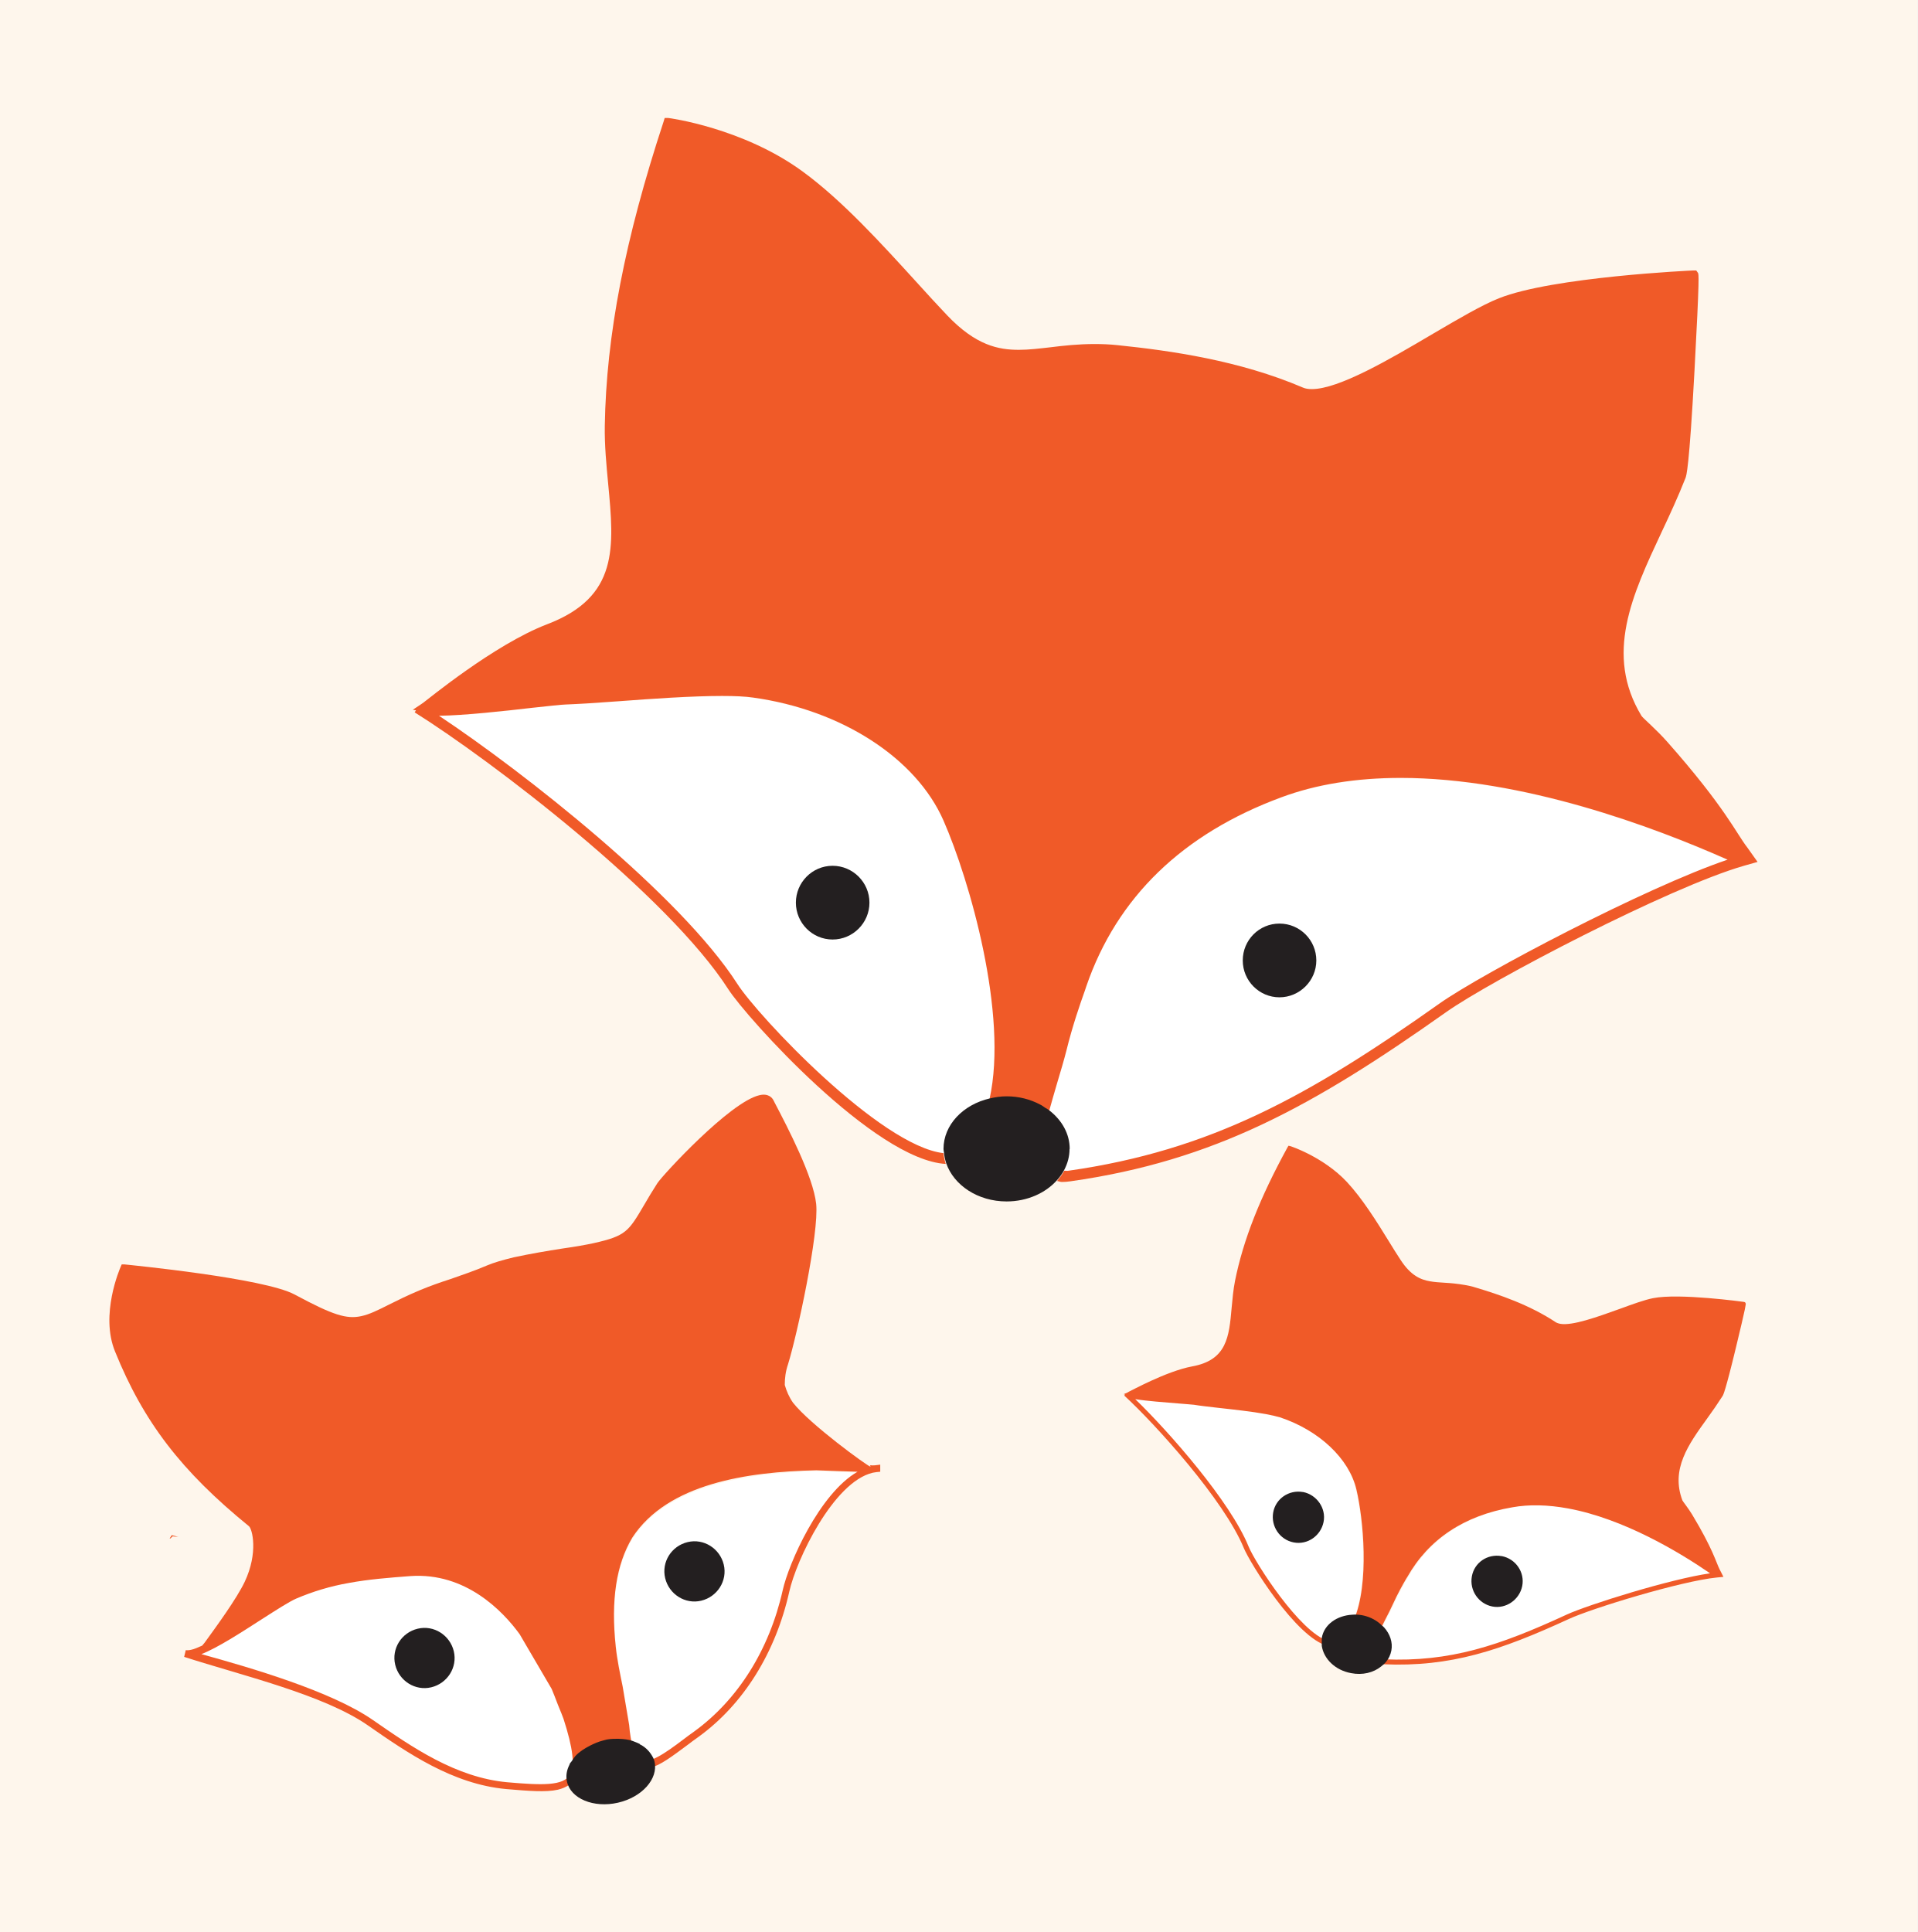
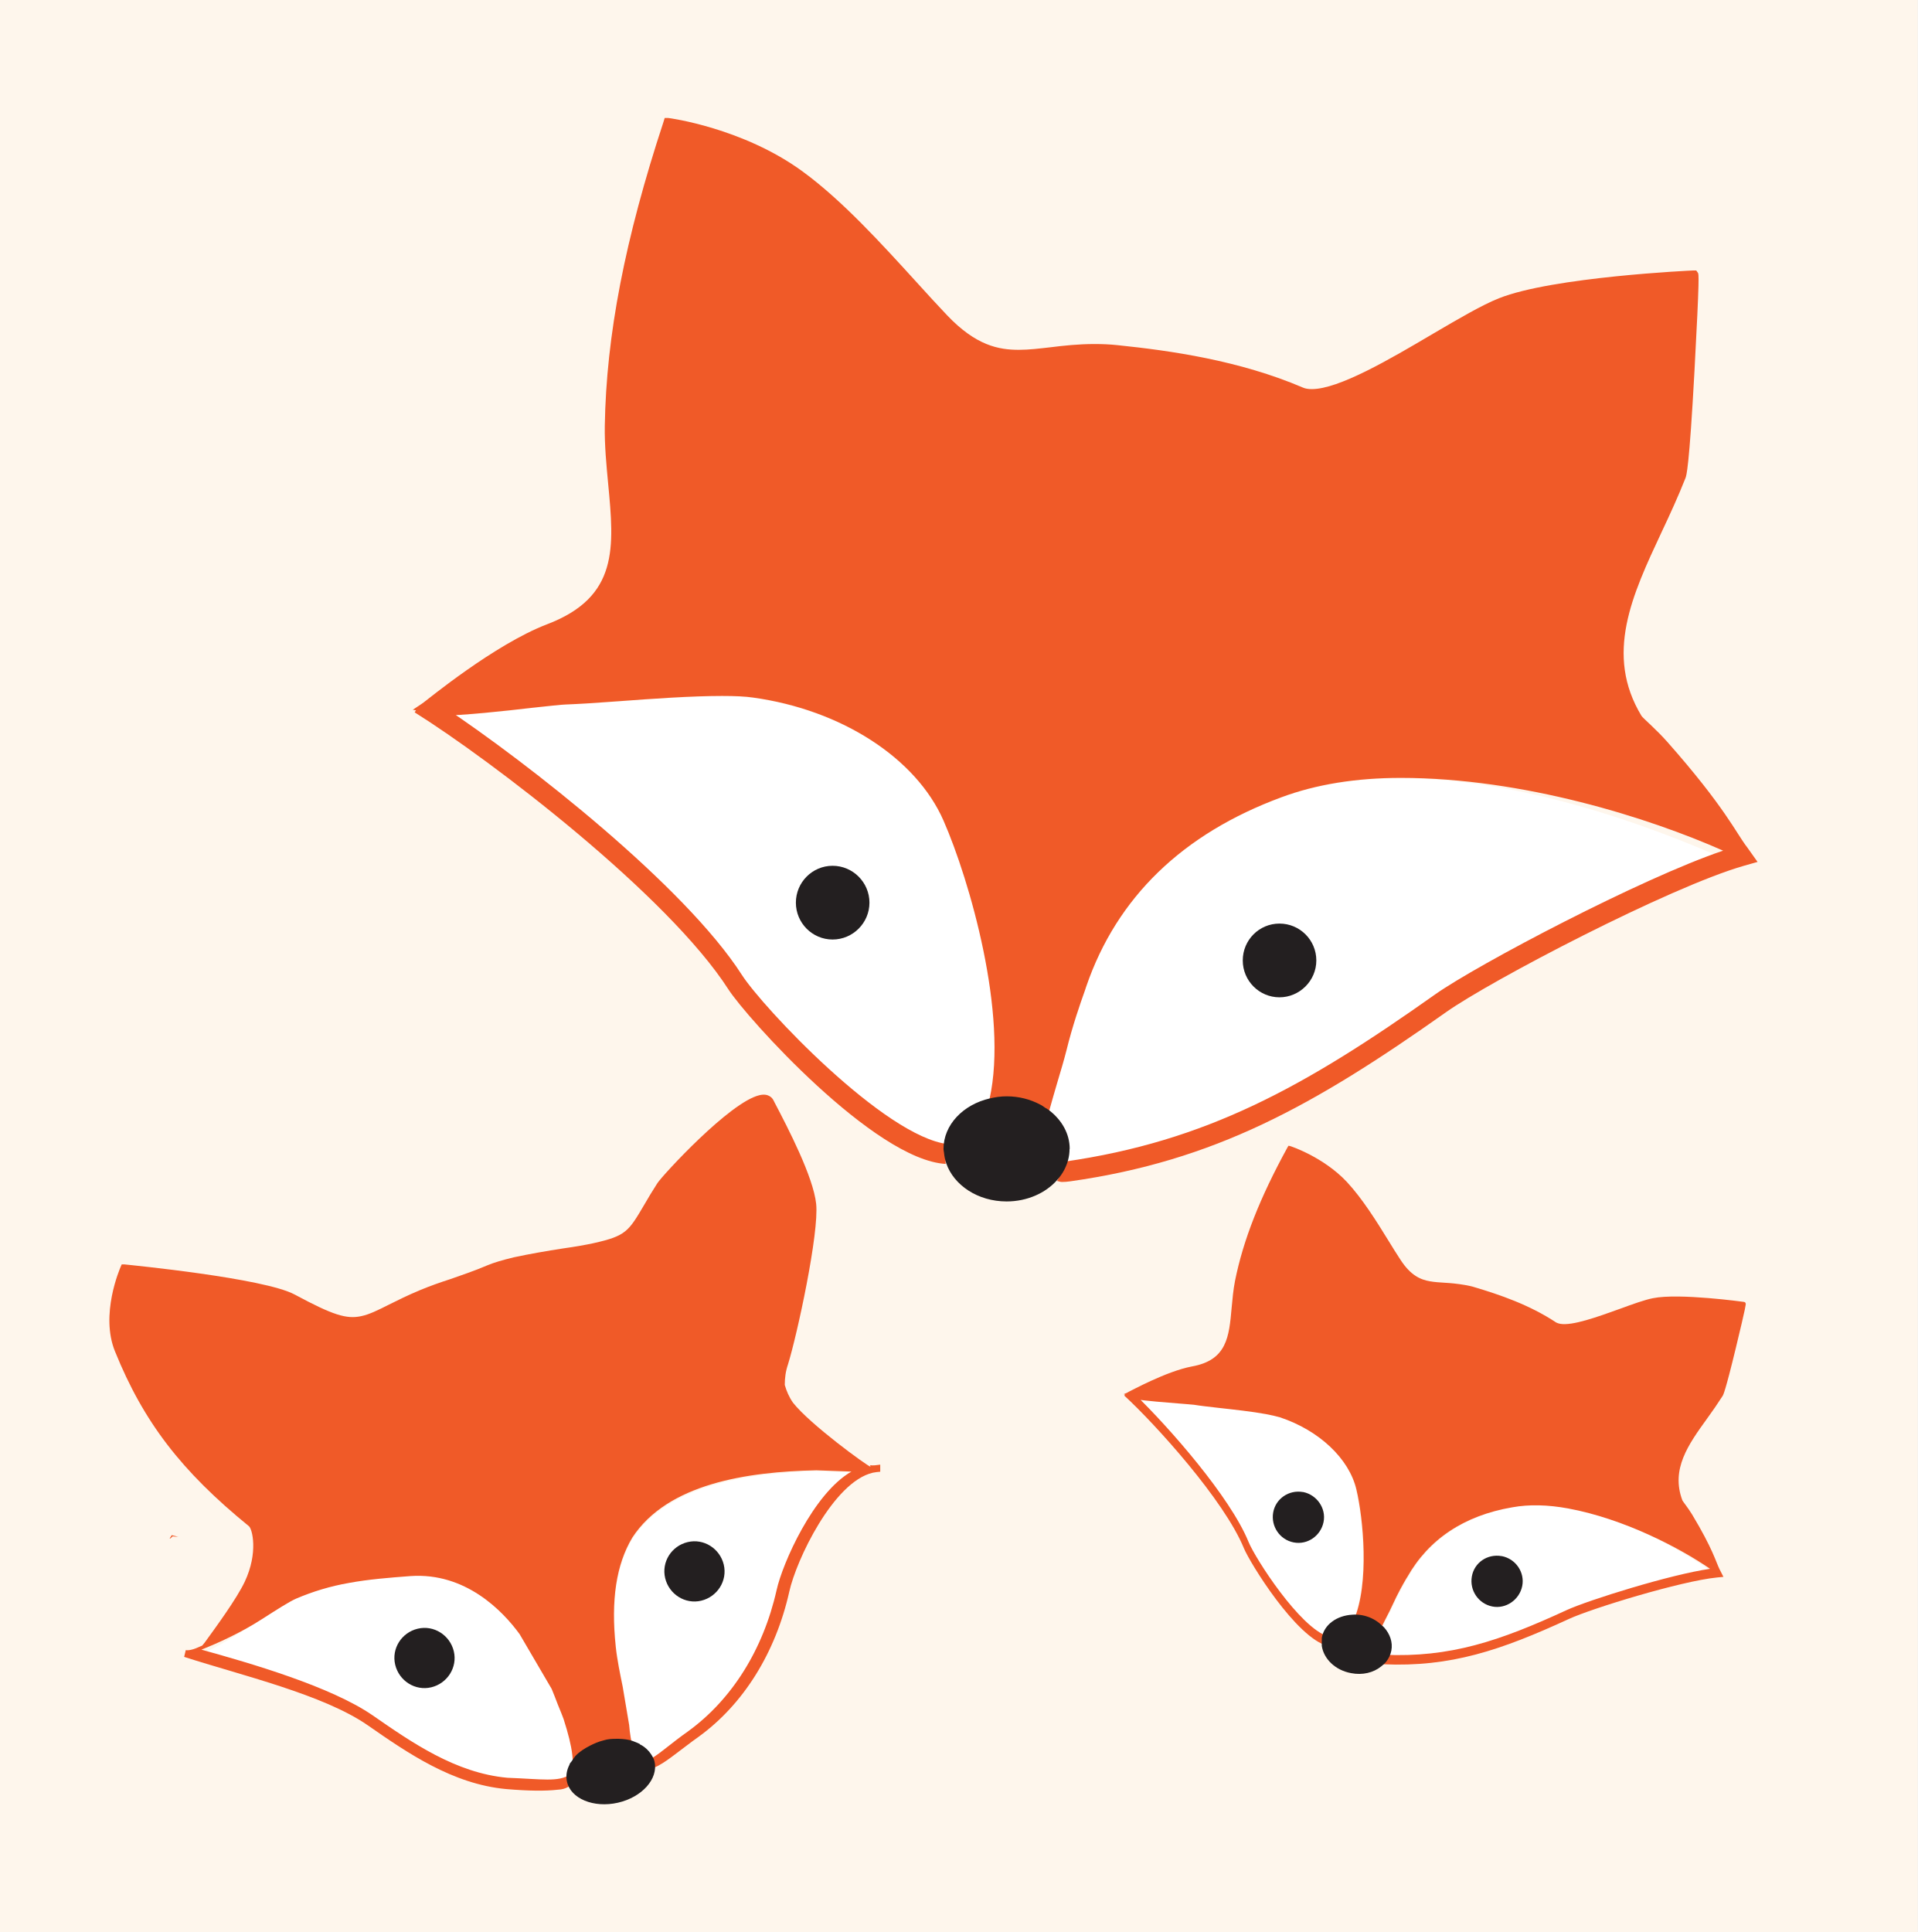
<svg xmlns="http://www.w3.org/2000/svg" id="a" width="119.12" height="120.01" viewBox="0 0 119.12 120.01">
  <rect width="119.12" height="120.01" style="fill:#fef6ec;" />
  <path d="M10.73,95.43c.11.03.24.02.35.04-.15-.04-.26-.08-.41-.11-.17.24-.18.31.06.07Z" style="fill:#f05a28;" />
  <path d="M49.05,83.78c-4.29.11-9.24.85-11.43,4.18-1.01,1.65-1.34,3.88-1.03,6.78.1.79.27,1.65.43,2.48l.4,2.37c.1,1.2.33,1.91.66,2.17.48.35,1.45-.34,2.65-1.22.23-.17.47-.36.72-.53,2.71-1.97,4.65-5.07,5.49-8.76.37-1.68,2.29-6.02,4.65-7.37-.39-.01-.79-.03-1.2-.04-.46-.02-.9-.03-1.36-.05h.02,0Z" style="fill:none;" />
  <path d="M40.76,100.55c.23-.17.47-.36.72-.53,2.71-1.97,4.65-5.07,5.49-8.76.37-1.68,2.29-6.02,4.65-7.37-.39-.01-.79-.03-1.2-.04-.46-.02-.9-.03-1.36-.05-4.29.11-9.24.85-11.43,4.18-1.01,1.65-1.34,3.88-1.03,6.78.1.79.27,1.65.43,2.48l.4,2.37c.1,1.15.31,1.86.64,2.14.02.01.05.03.07.04.49.29,1.45-.37,2.6-1.23h.02Z" style="fill:none;" />
  <path d="M40.76,100.55c.23-.17.47-.36.72-.53,2.71-1.97,4.65-5.07,5.49-8.76.37-1.68,2.29-6.02,4.65-7.37-.39-.01-.79-.03-1.2-.04-.46-.02-.9-.03-1.36-.05-4.29.11-9.24.85-11.43,4.18-1.01,1.65-1.34,3.88-1.03,6.78.1.79.27,1.65.43,2.48l.4,2.37c.1,1.15.31,1.86.64,2.14.02.01.05.03.07.04.49.29,1.45-.37,2.6-1.23h.02Z" style="fill:none;" />
  <path d="M36.75,101.44s.09-.01.14,0h-.14Z" style="fill:none;" />
  <path d="M35.24,101.81c.24-.12.49-.23.76-.3-.29.07-.55.16-.76.3Z" style="fill:none;" />
  <path d="M38.08,101.74c-.12-.06-.27-.12-.41-.17h0c.15.04.28.11.41.17Z" style="fill:none;" />
  <path d="M34.25,102.64l-.15.21s.09-.14.15-.21h0Z" style="fill:none;" />
  <path d="M34.43,102.38l-.19.26h0c.07-.09.1-.19.19-.26Z" style="fill:#f05a28;" />
  <path d="M32.97,98.3c-.14-.36-.3-.75-.39-.99l-1.99-3.4c-1.06-1.46-3.37-3.84-6.77-3.61-1.33.09-2.62.2-3.85.43-1.14.2-2.23.53-3.26.97-.43.18-1.26.72-2.15,1.29-1.3.84-2.74,1.75-3.74,2.16,3.03.82,8.07,2.29,10.65,4.09,2.41,1.68,5.14,3.58,8.36,3.87,2.18.2,3.49.24,3.89-.48.32-.56.19-1.66-.4-3.46-.03-.09-.19-.5-.35-.88v.02h0Z" style="fill:none;" />
  <path d="M42.44,108.14c.23-.17.47-.36.72-.53,2.71-1.97,4.65-5.07,5.49-8.76.37-1.68,2.29-6.02,4.65-7.37-.39-.01-.79-.03-1.2-.04-.46-.02-.9-.03-1.36-.05-4.29.11-9.24.85-11.43,4.18-1.01,1.65-1.34,3.88-1.03,6.78.1.79.27,1.65.43,2.48l.4,2.37c.1,1.15.31,1.86.64,2.14-.12-.06-.27-.12-.41-.17.14.25.3.4.5.47.1.03.19.04.3.04-.11-.1-.18-.21-.32-.31.49.29,1.45-.37,2.6-1.23h.02Z" style="fill:#fff;" />
  <path d="M34.65,105.89c-.14-.36-.3-.75-.39-.99l-1.99-3.4c-1.06-1.46-3.37-3.84-6.77-3.61-1.33.09-2.62.2-3.85.43-1.14.2-2.23.53-3.26.97-.43.18-1.26.72-2.15,1.29-1.3.84-2.74,1.75-3.74,2.16,3.03.82,8.07,2.29,10.65,4.09,2.41,1.68,5.14,3.58,8.36,3.87,2.18.2,3.49.24,3.89-.48.32-.56.19-1.66-.4-3.46-.03-.09-.19-.5-.35-.88v.02h0Z" style="fill:#fff;" />
-   <path d="M54.06,91.1c-.2-.05-3.74-2.62-4.8-3.97-.25-.36-.4-.72-.51-1.1,0-.42.05-.84.2-1.28.57-1.83,1.94-8.17,1.75-9.97-.18-1.68-1.74-4.69-2.59-6.31l-.06-.12c-.08-.16-.32-.45-.87-.32-1.84.42-6.01,4.96-6.34,5.46-.33.51-.59.95-.81,1.33-.99,1.68-1.14,1.95-3.15,2.4-.46.1-1.12.22-1.91.33-.97.15-2.08.34-3.05.55-.7.17-1.25.33-1.65.5-.84.36-1.58.6-2.28.85-.65.21-1.25.42-1.9.69-.79.33-1.43.65-1.93.9-.71.36-1.23.61-1.7.71-.93.21-1.78-.06-4.16-1.34-1.9-1.02-10.21-1.83-10.58-1.87h-.16l-.06.14c-.05.12-1.3,2.98-.35,5.28,1.77,4.37,4.11,7.42,8.31,10.84.21.16.6,1.64-.26,3.46-.5,1.05-1.75,2.76-2.49,3.78-.05.07-.1.11-.15.18-.25.11-.49.22-.69.26-.18.04-.28.03-.33.02l-.1.42c3.52,1.14,8.67,2.34,11.42,4.26,2.46,1.71,5.25,3.64,8.57,3.95,1.41.12,2.48.21,3.23.04h0c.52-.13.87-.36,1.09-.73v-.02l.15-.21.19-.26c.21-.23.5-.41.81-.57.24-.12.49-.23.76-.3.26-.06.51-.06.74-.09.05,0,.09-.01.14,0,.27.01.54.04.77.12h0c.15.04.28.11.41.17-.32-.26-.54-.97-.64-2.14l-.4-2.37c-.17-.83-.35-1.7-.43-2.48-.31-2.9.03-5.11,1.03-6.78,2.19-3.35,7.12-4.09,11.43-4.18.46.02.92.03,1.36.05.41.01.81.03,1.2.04-2.36,1.35-4.28,5.69-4.65,7.37-.83,3.69-2.78,6.79-5.49,8.76-.25.17-.49.36-.72.53-1.15.87-2.11,1.52-2.6,1.23.22.13.4.3.53.5h.05c.63-.15,1.39-.73,2.28-1.39.23-.17.47-.36.72-.53,2.8-2.03,4.79-5.23,5.64-9.02.43-1.96,2.74-6.82,5.19-7.39.15-.03.31-.05.46-.06v-.44c-.23.03-.46.07-.65.03l.04.04v.05h0ZM35.41,110.23c-.4.71-1.71.67-3.89.48-3.21-.29-5.95-2.2-8.36-3.87-2.6-1.8-7.62-3.25-10.65-4.09,1-.39,2.45-1.33,3.74-2.16.89-.57,1.73-1.11,2.15-1.29,1.03-.44,2.12-.77,3.26-.97,1.24-.23,2.54-.33,3.85-.43,3.4-.23,5.71,2.15,6.77,3.61l1.99,3.4c.09.22.25.61.39.99.16.39.32.78.35.88.58,1.8.72,2.9.4,3.46v-.02h0Z" style="fill:#f05a28;" />
+   <path d="M54.06,91.1c-.2-.05-3.74-2.62-4.8-3.97-.25-.36-.4-.72-.51-1.1,0-.42.05-.84.2-1.28.57-1.83,1.94-8.17,1.75-9.97-.18-1.68-1.74-4.69-2.59-6.31l-.06-.12c-.08-.16-.32-.45-.87-.32-1.84.42-6.01,4.96-6.34,5.46-.33.51-.59.95-.81,1.33-.99,1.68-1.14,1.95-3.15,2.4-.46.1-1.12.22-1.91.33-.97.15-2.08.34-3.05.55-.7.17-1.25.33-1.65.5-.84.36-1.58.6-2.28.85-.65.21-1.25.42-1.9.69-.79.33-1.43.65-1.93.9-.71.36-1.23.61-1.7.71-.93.21-1.78-.06-4.16-1.34-1.9-1.02-10.21-1.83-10.58-1.87h-.16l-.06.14c-.05.12-1.3,2.98-.35,5.28,1.77,4.37,4.11,7.42,8.31,10.84.21.16.6,1.64-.26,3.46-.5,1.05-1.75,2.76-2.49,3.78-.05.07-.1.11-.15.18-.25.11-.49.22-.69.26-.18.04-.28.03-.33.02l-.1.42c3.52,1.14,8.67,2.34,11.42,4.26,2.46,1.71,5.25,3.64,8.57,3.95,1.41.12,2.45.13,3.23.04h0c.46-.02.87-.2,1.09-.73v-.02l.15-.21.19-.26c.21-.23.5-.41.81-.57.24-.12.49-.23.76-.3.26-.06.51-.06.74-.09.05,0,.09-.01.14,0,.27.01.54.04.77.12h0c.15.04.28.11.41.17-.32-.26-.54-.97-.64-2.14l-.4-2.37c-.17-.83-.35-1.7-.43-2.48-.31-2.9.03-5.11,1.03-6.78,2.19-3.35,7.12-4.09,11.43-4.18.46.02.92.03,1.36.05.41.01.43.02.82.03-2.36,1.35-4.28,5.69-4.65,7.37-.83,3.69-2.78,6.79-5.49,8.76-.25.17-.49.36-.72.53-1.15.87-1.72,1.46-2.22,1.24.22.13.4.3.53.5l.07.06c.63-.15,1.37-.79,2.26-1.45.23-.17.47-.36.72-.53,2.8-2.03,4.79-5.23,5.64-9.02.43-1.96,2.74-6.82,5.19-7.39.15-.03.31-.05.46-.06v-.44c-.23.03-.46.07-.65.03l.04.04v.05h0ZM35.41,110.23c-.73.48-1.73.28-3.89.2-3.21-.29-5.95-2.2-8.36-3.87-2.6-1.8-7.62-3.25-10.65-4.09,1-.39,2.45-1.05,3.74-1.88.89-.57,1.73-1.11,2.15-1.29,1.03-.44,2.12-.77,3.26-.97,1.24-.23,2.54-.33,3.85-.43,3.4-.23,5.71,2.15,6.77,3.61l1.99,3.4c.09.22.25.61.39.99.16.39.32.78.35.88.58,1.8.72,2.9.4,3.46v-.02h0Z" style="fill:#f05a28;" />
  <path d="M39.74,108.33c-.13-.07-.3-.13-.45-.19h0c-.25-.09-.55-.12-.85-.13h-.15c-.26,0-.54.01-.81.1-.32.08-.58.2-.84.33-.34.18-.65.37-.89.63-.09.1-.13.19-.21.29-.04.08-.12.13-.16.23v.02c-.18.35-.24.7-.16,1.06.23,1.06,1.66,1.65,3.16,1.31,1.5-.34,2.52-1.48,2.28-2.55-.03-.17-.13-.33-.22-.47-.14-.21-.34-.41-.58-.55-.02-.01-.05-.03-.08-.04h-.02v-.02Z" style="fill:#231f20;" />
  <path d="M42.72,95.79c-1.01.24-1.64,1.24-1.4,2.24s1.24,1.64,2.24,1.4,1.64-1.24,1.4-2.24-1.24-1.64-2.24-1.4Z" style="fill:#231f20;" />
  <path d="M25.95,101.17c-1.01.24-1.64,1.24-1.4,2.24s1.24,1.64,2.24,1.4,1.64-1.24,1.4-2.24-1.24-1.64-2.24-1.4Z" style="fill:#231f20;" />
  <path d="M27.27,44.49c5.24,3.49,15,11.15,18.53,16.65,1.31,2.05,9.32,10.56,13.15,10.56h0c.6,0,1.06-.21,1.38-.65,3.36-4.43.22-15.63-1.72-20.06-1.7-3.88-6.34-6.88-11.83-7.64-.47-.07-1.12-.1-1.93-.1-1.89,0-4.31.17-6.45.33-1.32.09-2.45.17-3.25.2-.3,0-1.1.1-2.04.2-1.82.21-4.29.49-5.84.5h0Z" style="fill:#fff;" />
  <path d="M86.99,48.35c-2.76,0-5.25.4-7.4,1.2-6.14,2.27-10.23,6.23-12.13,11.75l-.09.27c-.28.82-.76,2.19-1.14,3.7-.16.63-.36,1.3-.57,2-.61,2.01-1.29,4.3-.67,5.15.24.32.69.43,1.37.32,8.82-1.25,14.9-4.62,23.04-10.39,2.63-1.87,12.82-7.22,17.89-8.93-4.6-2.05-12.71-5.08-20.31-5.08h.01Z" style="fill:#fff;" />
-   <path d="M108.54,52.64c-.68-.87-1.37-2.49-4.97-6.56-.69-.78-1.51-1.47-1.6-1.61-2.31-3.82-.58-7.51,1.25-11.42.51-1.08,1.03-2.21,1.48-3.35.06-.15.23-.59.56-6.64.32-5.96.27-6.04.21-6.12l-.1-.14h-.17c-.08,0-8.77.4-12.09,1.73-1.04.41-2.52,1.28-4.09,2.2-2.74,1.62-5.86,3.44-7.53,3.44-.22,0-.4-.03-.54-.09-3.97-1.7-8.25-2.3-11.53-2.64-.47-.05-.94-.07-1.42-.07-1.01,0-1.93.1-2.73.2-.7.08-1.35.16-1.98.16-1.25,0-2.66-.26-4.45-2.14-.6-.63-1.24-1.33-1.91-2.07-2.16-2.37-4.6-5.06-7.06-6.86-3.71-2.72-8.31-3.33-8.35-3.33h-.23l-.07.23c-2.4,7.29-3.56,13.29-3.65,18.88-.02,1.23.1,2.45.21,3.62.37,3.92.67,7.02-3.8,8.72-3.27,1.25-7.48,4.73-7.66,4.85l-.14.1-.15.1-.39.26.2.03-.08.13c4.76,2.98,15.73,11.35,19.49,17.21,1.12,1.74,9.07,10.59,13.5,10.84-.07-.22-.12-.44-.14-.67-3.94-.45-11.54-8.53-12.81-10.52-3.53-5.5-13.29-13.17-18.53-16.65h0c1.56-.02,4.03-.29,5.84-.5.93-.1,1.74-.19,2.04-.2.8-.03,1.94-.1,3.25-.2,2.14-.16,4.57-.33,6.45-.33.81,0,1.46.03,1.93.1,5.49.76,10.13,3.76,11.83,7.64,1.62,3.69,4.03,12.05,2.86,17.3.33-.08.67-.13,1.04-.13.76,0,1.47.19,2.08.51.11.06.2.13.3.19h0c.09.06.19.11.28.18.16-.59.34-1.19.51-1.78.21-.7.41-1.37.57-2,.37-1.51.85-2.89,1.14-3.7l.09-.27c1.9-5.53,5.98-9.48,12.13-11.75,2.15-.8,4.64-1.2,7.4-1.2h0c7.6,0,15.71,3.04,20.31,5.08-5.07,1.71-15.25,7.07-17.89,8.93-8.14,5.77-14.23,9.13-23.04,10.39-.11.02-.18,0-.28,0-.12.23-.28.44-.45.64.1.01.19.06.3.06h0c.16,0,.34-.01.53-.04,8.95-1.27,15.1-4.68,23.33-10.5,2.76-1.96,13.88-7.77,18.51-9.1l.85-.24M25.93,43.98h0Z" style="fill:#f05a28;" />
+   <path d="M108.54,52.64c-.68-.87-1.37-2.49-4.97-6.56-.69-.78-1.51-1.47-1.6-1.61-2.31-3.82-.58-7.51,1.25-11.42.51-1.08,1.03-2.21,1.48-3.35.06-.15.23-.59.56-6.64.32-5.96.27-6.04.21-6.12l-.1-.14h-.17c-.08,0-8.77.4-12.09,1.73-1.04.41-2.52,1.28-4.09,2.2-2.74,1.62-5.86,3.44-7.53,3.44-.22,0-.4-.03-.54-.09-3.97-1.7-8.25-2.3-11.53-2.64-.47-.05-.94-.07-1.42-.07-1.01,0-1.93.1-2.73.2-.7.08-1.35.16-1.98.16-1.25,0-2.66-.26-4.45-2.14-.6-.63-1.24-1.33-1.91-2.07-2.16-2.37-4.6-5.06-7.06-6.86-3.71-2.72-8.31-3.33-8.35-3.33h-.23l-.07.23c-2.4,7.29-3.56,13.29-3.65,18.88-.02,1.23.1,2.45.21,3.62.37,3.92.67,7.02-3.8,8.72-3.27,1.25-7.48,4.73-7.66,4.85l-.14.1-.15.1-.39.26.2.03-.08.13c4.76,2.98,15.73,11.35,19.49,17.21,1.12,1.74,9.07,10.59,13.5,10.84-.07-.22.16-1,.14-1.23-3.94-.45-11.54-8.53-12.81-10.52-3.53-5.5-13.29-13.17-18.53-16.65l-.28.56c1.56-.02,4.03-.29,5.84-.5.93-.1,1.74-.19,2.04-.2.8-.03,1.94-.1,3.25-.2,2.14-.16,4.57-.33,6.45-.33.81,0,1.46.03,1.93.1,5.49.76,10.13,3.76,11.83,7.64,1.62,3.69,4.03,12.05,2.86,17.3.33-.08.67-.13,1.04-.13.76,0,1.47.19,2.08.51.11.06.2.13.3.19h0c.09.06.19.11.28.18.16-.59.34-1.19.51-1.78.21-.7.41-1.37.57-2,.37-1.51.85-2.89,1.14-3.7l.09-.27c1.9-5.53,5.98-9.48,12.13-11.75,2.15-.8,4.64-1.2,7.4-1.2h0c7.6,0,15.43,2.48,20.03,4.52-5.07,1.71-15.25,7.07-17.89,8.93-8.14,5.77-14.23,9.13-23.04,10.39-.11.02.1,0,0,0-.12.23-.28,1-.45,1.2.1.01.19.06.3.06h0c.16,0,.34-.01.53-.04,8.95-1.27,15.1-4.68,23.33-10.5,2.76-1.96,13.88-7.77,18.51-9.1l.85-.24M25.93,43.98h0Z" style="fill:#f05a28;" />
  <path d="M79.48,57.37c-1.26,0-2.28,1.02-2.28,2.29s1.03,2.29,2.28,2.29,2.29-1.03,2.29-2.29-1.02-2.29-2.29-2.29Z" style="fill:#231f20;" />
  <path d="M51.72,53.78c-1.26,0-2.28,1.03-2.28,2.29s1.02,2.29,2.28,2.29,2.29-1.03,2.29-2.29-1.03-2.29-2.29-2.29Z" style="fill:#231f20;" />
  <path d="M66.45,71.37c0-.95-.49-1.79-1.26-2.39-.09-.07-.18-.12-.28-.18-.1-.07-.19-.14-.3-.19-.6-.32-1.31-.51-2.08-.51-.36,0-.7.05-1.04.13-1.66.38-2.88,1.64-2.88,3.14,0,.07.02.15.03.22.02.23.07.46.14.67.47,1.36,1.96,2.37,3.75,2.37,1.28,0,2.42-.52,3.13-1.32.18-.2.33-.41.45-.64.21-.4.33-.84.33-1.3h0Z" style="fill:#231f20;" />
  <path d="M70.46,86.85c2.1,2.03,5.9,6.36,7.05,9.16.43,1.04,3.36,5.6,5.11,5.93h0c.27.05.5,0,.68-.18,1.91-1.73,1.43-7.11.91-9.29-.45-1.91-2.31-3.67-4.75-4.48-.21-.07-.5-.14-.88-.21-.86-.16-1.98-.29-2.97-.39-.61-.07-1.13-.13-1.5-.19-.14-.02-.51-.05-.95-.08-.85-.06-1.99-.14-2.7-.27h0Z" style="fill:#fff;" />
  <path d="M97.62,93.68c-1.28-.24-2.47-.27-3.53-.08-3.04.52-5.27,2.01-6.63,4.4l-.07.11c-.2.36-.54.95-.84,1.62-.13.27-.27.57-.44.88-.45.88-.97,1.88-.75,2.33.09.17.28.26.61.27,4.19.18,7.3-.86,11.57-2.83,1.38-.64,6.56-2.24,9.05-2.6-1.95-1.34-5.45-3.45-8.97-4.1h0Z" style="fill:#fff;" />
-   <path d="M106.82,97.48c-.23-.46-.41-1.25-1.71-3.41-.25-.41-.57-.8-.6-.87-.73-1.94.37-3.47,1.54-5.09.33-.45.65-.92.96-1.4.04-.07.16-.25.82-2.98.65-2.69.63-2.73.61-2.77l-.04-.07-.07-.02s-4.03-.56-5.65-.23c-.51.1-1.26.37-2.05.66-1.39.5-2.96,1.07-3.72.93-.1-.02-.18-.05-.24-.08-1.67-1.11-3.56-1.74-5.03-2.18-.21-.07-.42-.11-.64-.15-.46-.08-.88-.12-1.26-.14-.33-.02-.63-.04-.91-.09-.57-.1-1.19-.34-1.84-1.35-.22-.34-.46-.71-.7-1.11-.78-1.27-1.67-2.69-2.63-3.72-1.46-1.55-3.5-2.22-3.52-2.22l-.1-.02-.06.1c-1.71,3.12-2.75,5.75-3.26,8.29-.11.56-.16,1.13-.21,1.67-.16,1.81-.29,3.26-2.47,3.65-1.59.3-3.81,1.53-3.9,1.56l-.07.04-.07.04-.2.08.09.03-.05.06c1.92,1.76,6.21,6.5,7.43,9.48.36.88,3.24,5.58,5.23,6.08,0-.1-.02-.21,0-.32-1.76-.54-4.53-4.86-4.94-5.87-1.14-2.8-4.94-7.12-7.04-9.15h0c.72.12,1.86.2,2.7.27.43.04.81.06.95.08.36.06.89.12,1.5.19.99.11,2.11.23,2.97.39.37.07.66.14.87.2,2.44.81,4.3,2.57,4.75,4.48.43,1.81.82,5.83-.16,8.12.16,0,.32,0,.48.03.34.07.65.21.9.41.05.04.08.07.12.11h0s.07.07.11.1c.12-.25.25-.51.38-.76.16-.3.3-.59.43-.87.3-.66.63-1.25.83-1.59l.07-.11c1.33-2.35,3.53-3.82,6.52-4.33,1.04-.19,2.22-.16,3.47.07h0c3.46.64,6.9,2.71,8.82,4.03-2.46.35-7.54,1.94-8.9,2.56-4.2,1.94-7.25,2.96-11.37,2.78-.06,0-.08-.02-.13-.03-.07.09-.17.18-.26.25.05,0,.08.05.13.06h0c.07,0,.16.03.24.03,4.18.18,7.27-.86,11.51-2.81,1.42-.66,6.98-2.36,9.2-2.58l.41-.04M69.92,86.56h0Z" style="fill:#f05a28;" />
+   <path d="M106.82,97.48c-.23-.46-.41-1.25-1.71-3.41-.25-.41-.57-.8-.6-.87-.73-1.94.37-3.47,1.54-5.09.33-.45.65-.92.96-1.4.04-.07.16-.25.82-2.98.65-2.69.63-2.73.61-2.77l-.04-.07-.07-.02s-4.03-.56-5.65-.23c-.51.1-1.26.37-2.05.66-1.39.5-2.96,1.07-3.72.93-.1-.02-.18-.05-.24-.08-1.67-1.11-3.56-1.74-5.03-2.18-.21-.07-.42-.11-.64-.15-.46-.08-.88-.12-1.26-.14-.33-.02-.63-.04-.91-.09-.57-.1-1.19-.34-1.84-1.35-.22-.34-.46-.71-.7-1.11-.78-1.27-1.67-2.69-2.63-3.72-1.46-1.55-3.5-2.22-3.52-2.22l-.1-.02-.06.1c-1.71,3.12-2.75,5.75-3.26,8.29-.11.56-.16,1.13-.21,1.67-.16,1.81-.29,3.26-2.47,3.65-1.59.3-3.81,1.53-3.9,1.56l-.07.04-.07.04-.2.08.09.03-.05.06c1.92,1.76,6.21,6.5,7.43,9.48.36.88,3.24,5.58,5.23,6.08,0-.1-.02-.49,0-.6-1.76-.54-4.53-4.86-4.94-5.87-1.14-2.8-4.94-7.12-7.04-9.15v.28c.72.12,1.86.2,2.7.27.43.04.81.06.95.08.36.06.89.12,1.5.19.99.11,2.11.23,2.97.39.37.07.66.14.87.2,2.44.81,4.3,2.57,4.75,4.48.43,1.81.82,5.83-.16,8.12.16,0,.32,0,.48.03.34.07.65.21.9.41.05.04.08.07.12.11h0s.07.07.11.1c.12-.25.25-.51.38-.76.16-.3.3-.59.43-.87.3-.66.63-1.25.83-1.59l.07-.11c1.33-2.35,3.53-3.82,6.52-4.33,1.04-.19,2.22-.16,3.47.07h0c3.46.64,6.9,2.43,8.82,3.75-2.46.35-7.54,1.94-8.9,2.56-4.2,1.94-7.25,2.96-11.37,2.78-.06,0-.08.26-.13.25-.07.09-.17.18-.26.25.05,0,.08.05.13.06h0c.07,0,.16.03.24.03,4.18.18,7.27-.86,11.51-2.81,1.42-.66,6.98-2.36,9.2-2.58l.41-.04M69.92,86.56h0Z" style="fill:#f05a28;" />
  <path d="M93.27,96.66c-.87-.15-1.69.4-1.84,1.27s.42,1.69,1.27,1.86,1.69-.42,1.86-1.27-.4-1.69-1.27-1.86h-.01Z" style="fill:#231f20;" />
  <path d="M80.93,92.68c-.87-.15-1.69.42-1.84,1.27s.4,1.69,1.27,1.86,1.69-.42,1.86-1.27-.42-1.69-1.27-1.86h-.01Z" style="fill:#231f20;" />
  <path d="M86.43,102.53c.1-.52-.09-1.04-.45-1.44-.05-.05-.09-.09-.14-.12-.05-.05-.09-.1-.15-.14-.29-.24-.66-.42-1.09-.5-.2-.03-.39-.05-.59-.03-.96.05-1.76.61-1.9,1.44v.12c-.01.12,0,.26,0,.38.12.8.83,1.51,1.82,1.69.71.14,1.39-.03,1.86-.41.12-.09.23-.19.32-.3.16-.2.27-.43.32-.69h0Z" style="fill:#231f20;" />
</svg>
